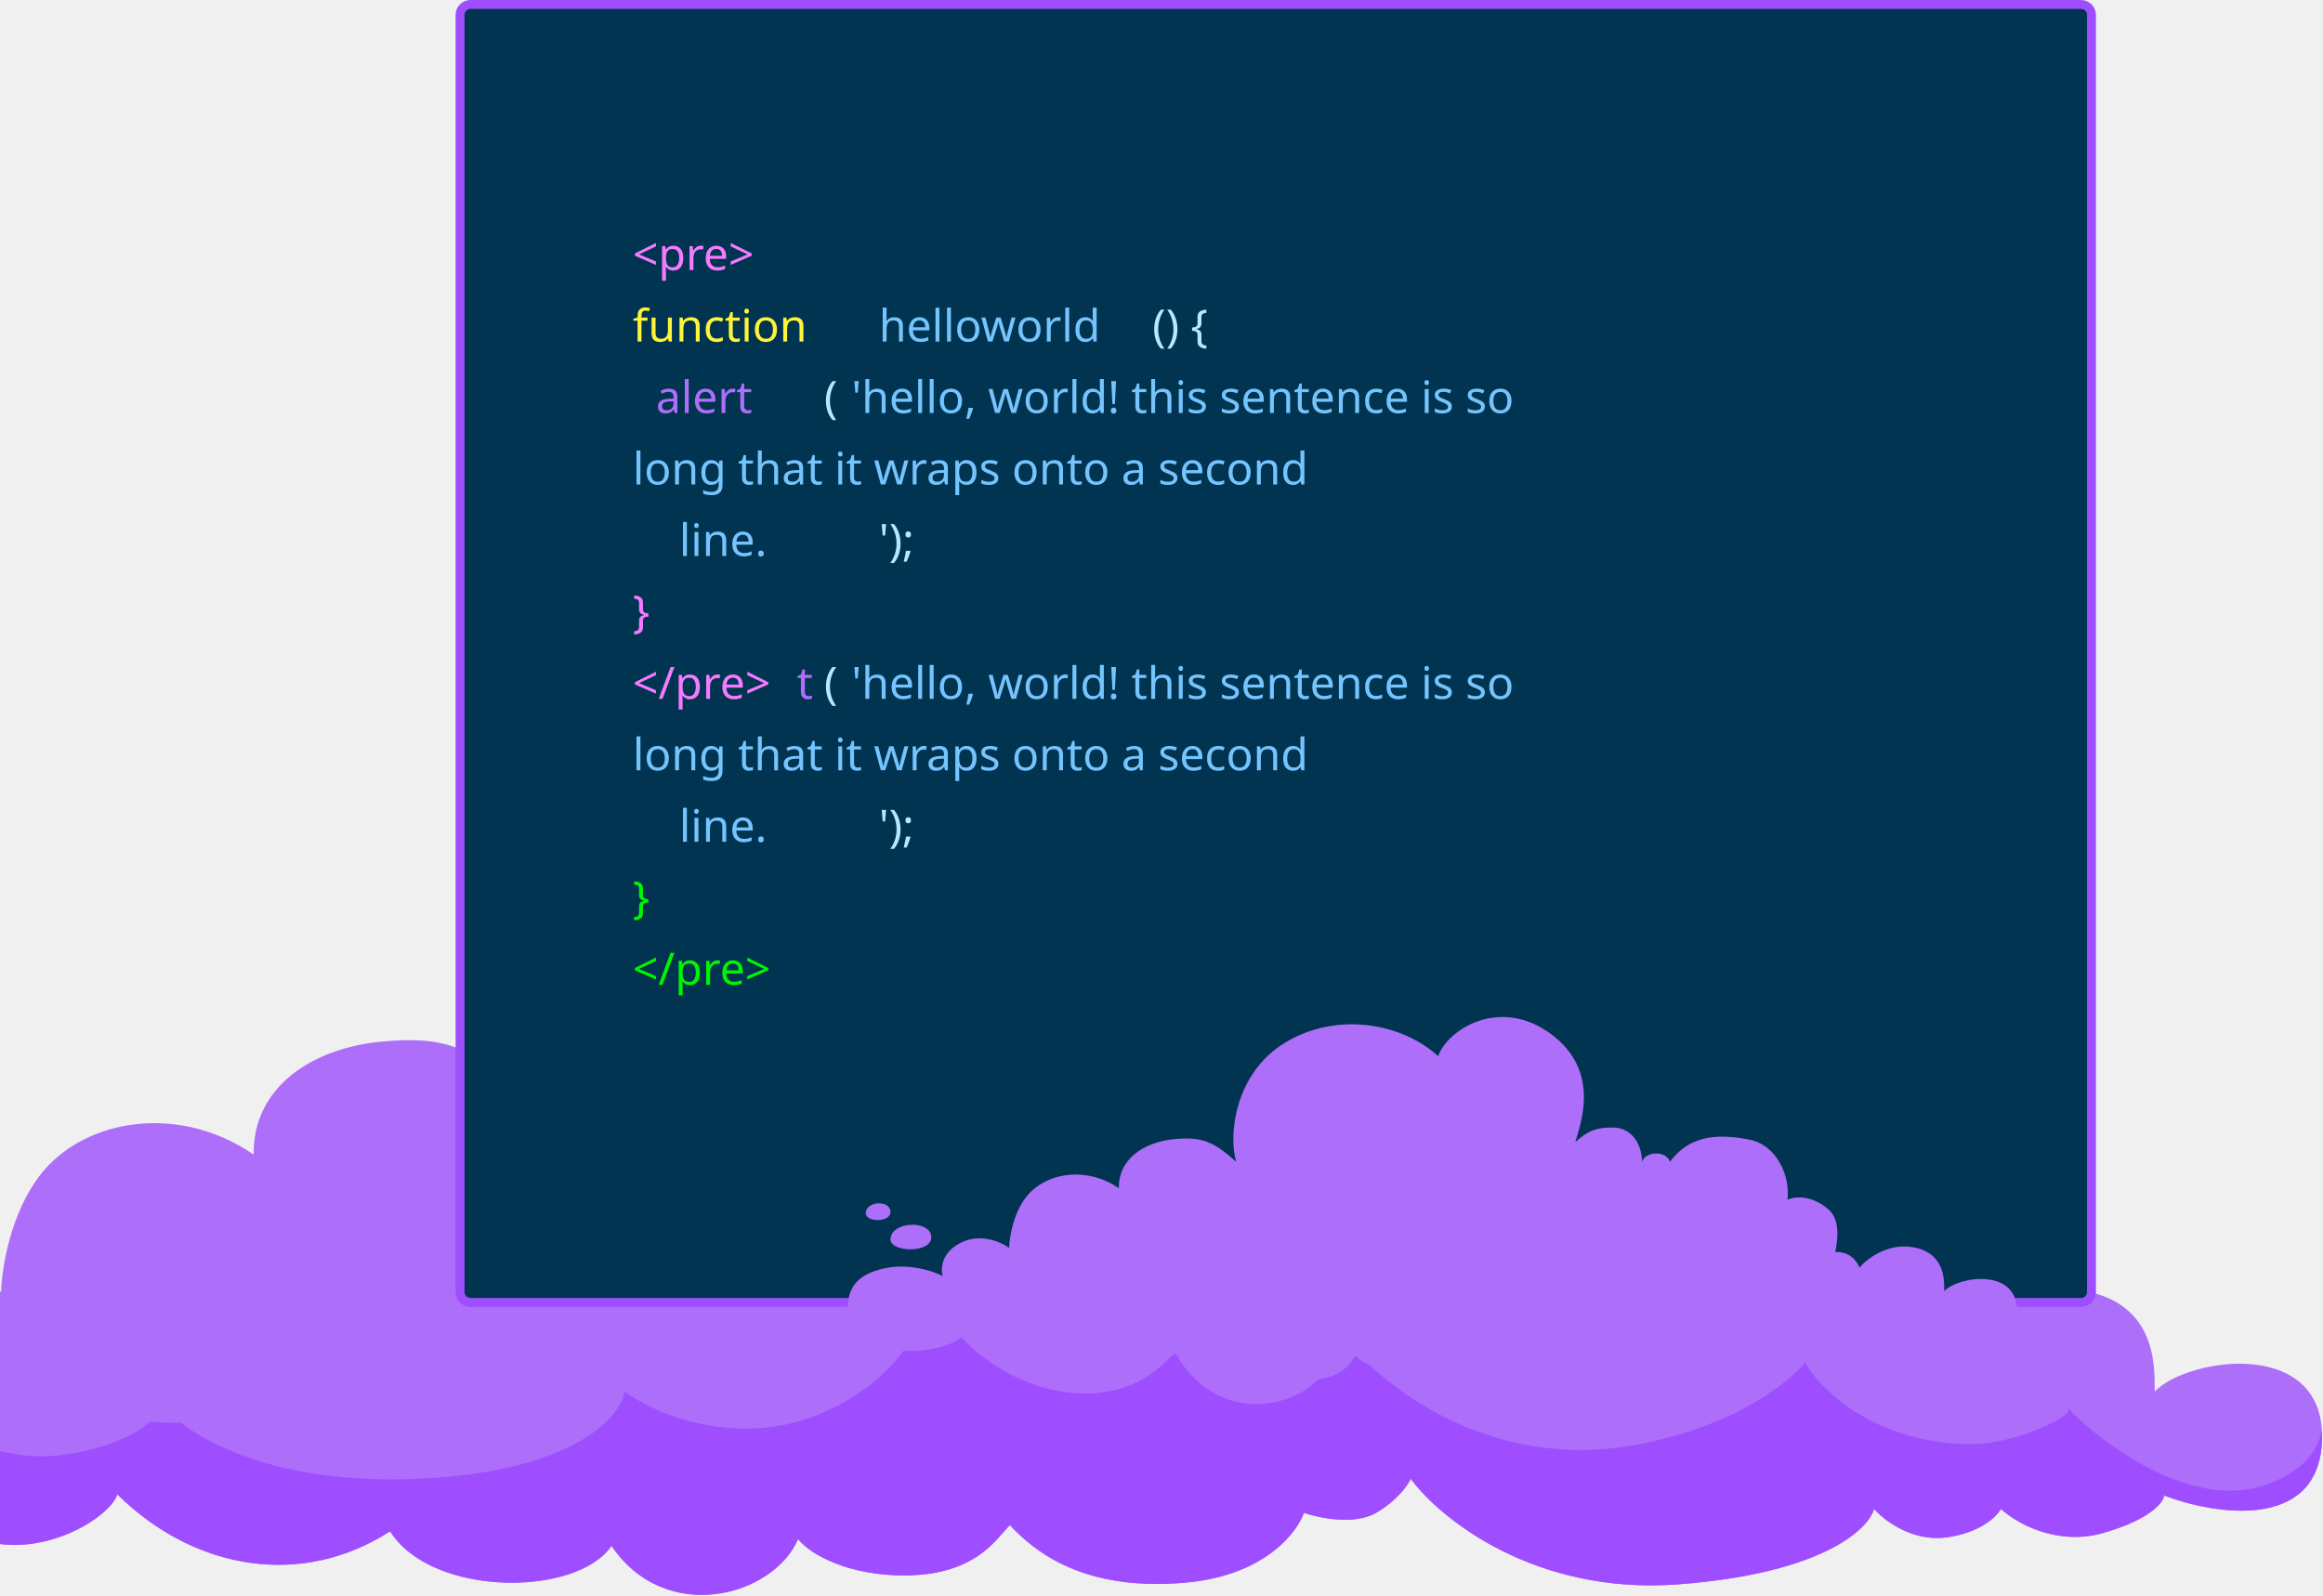
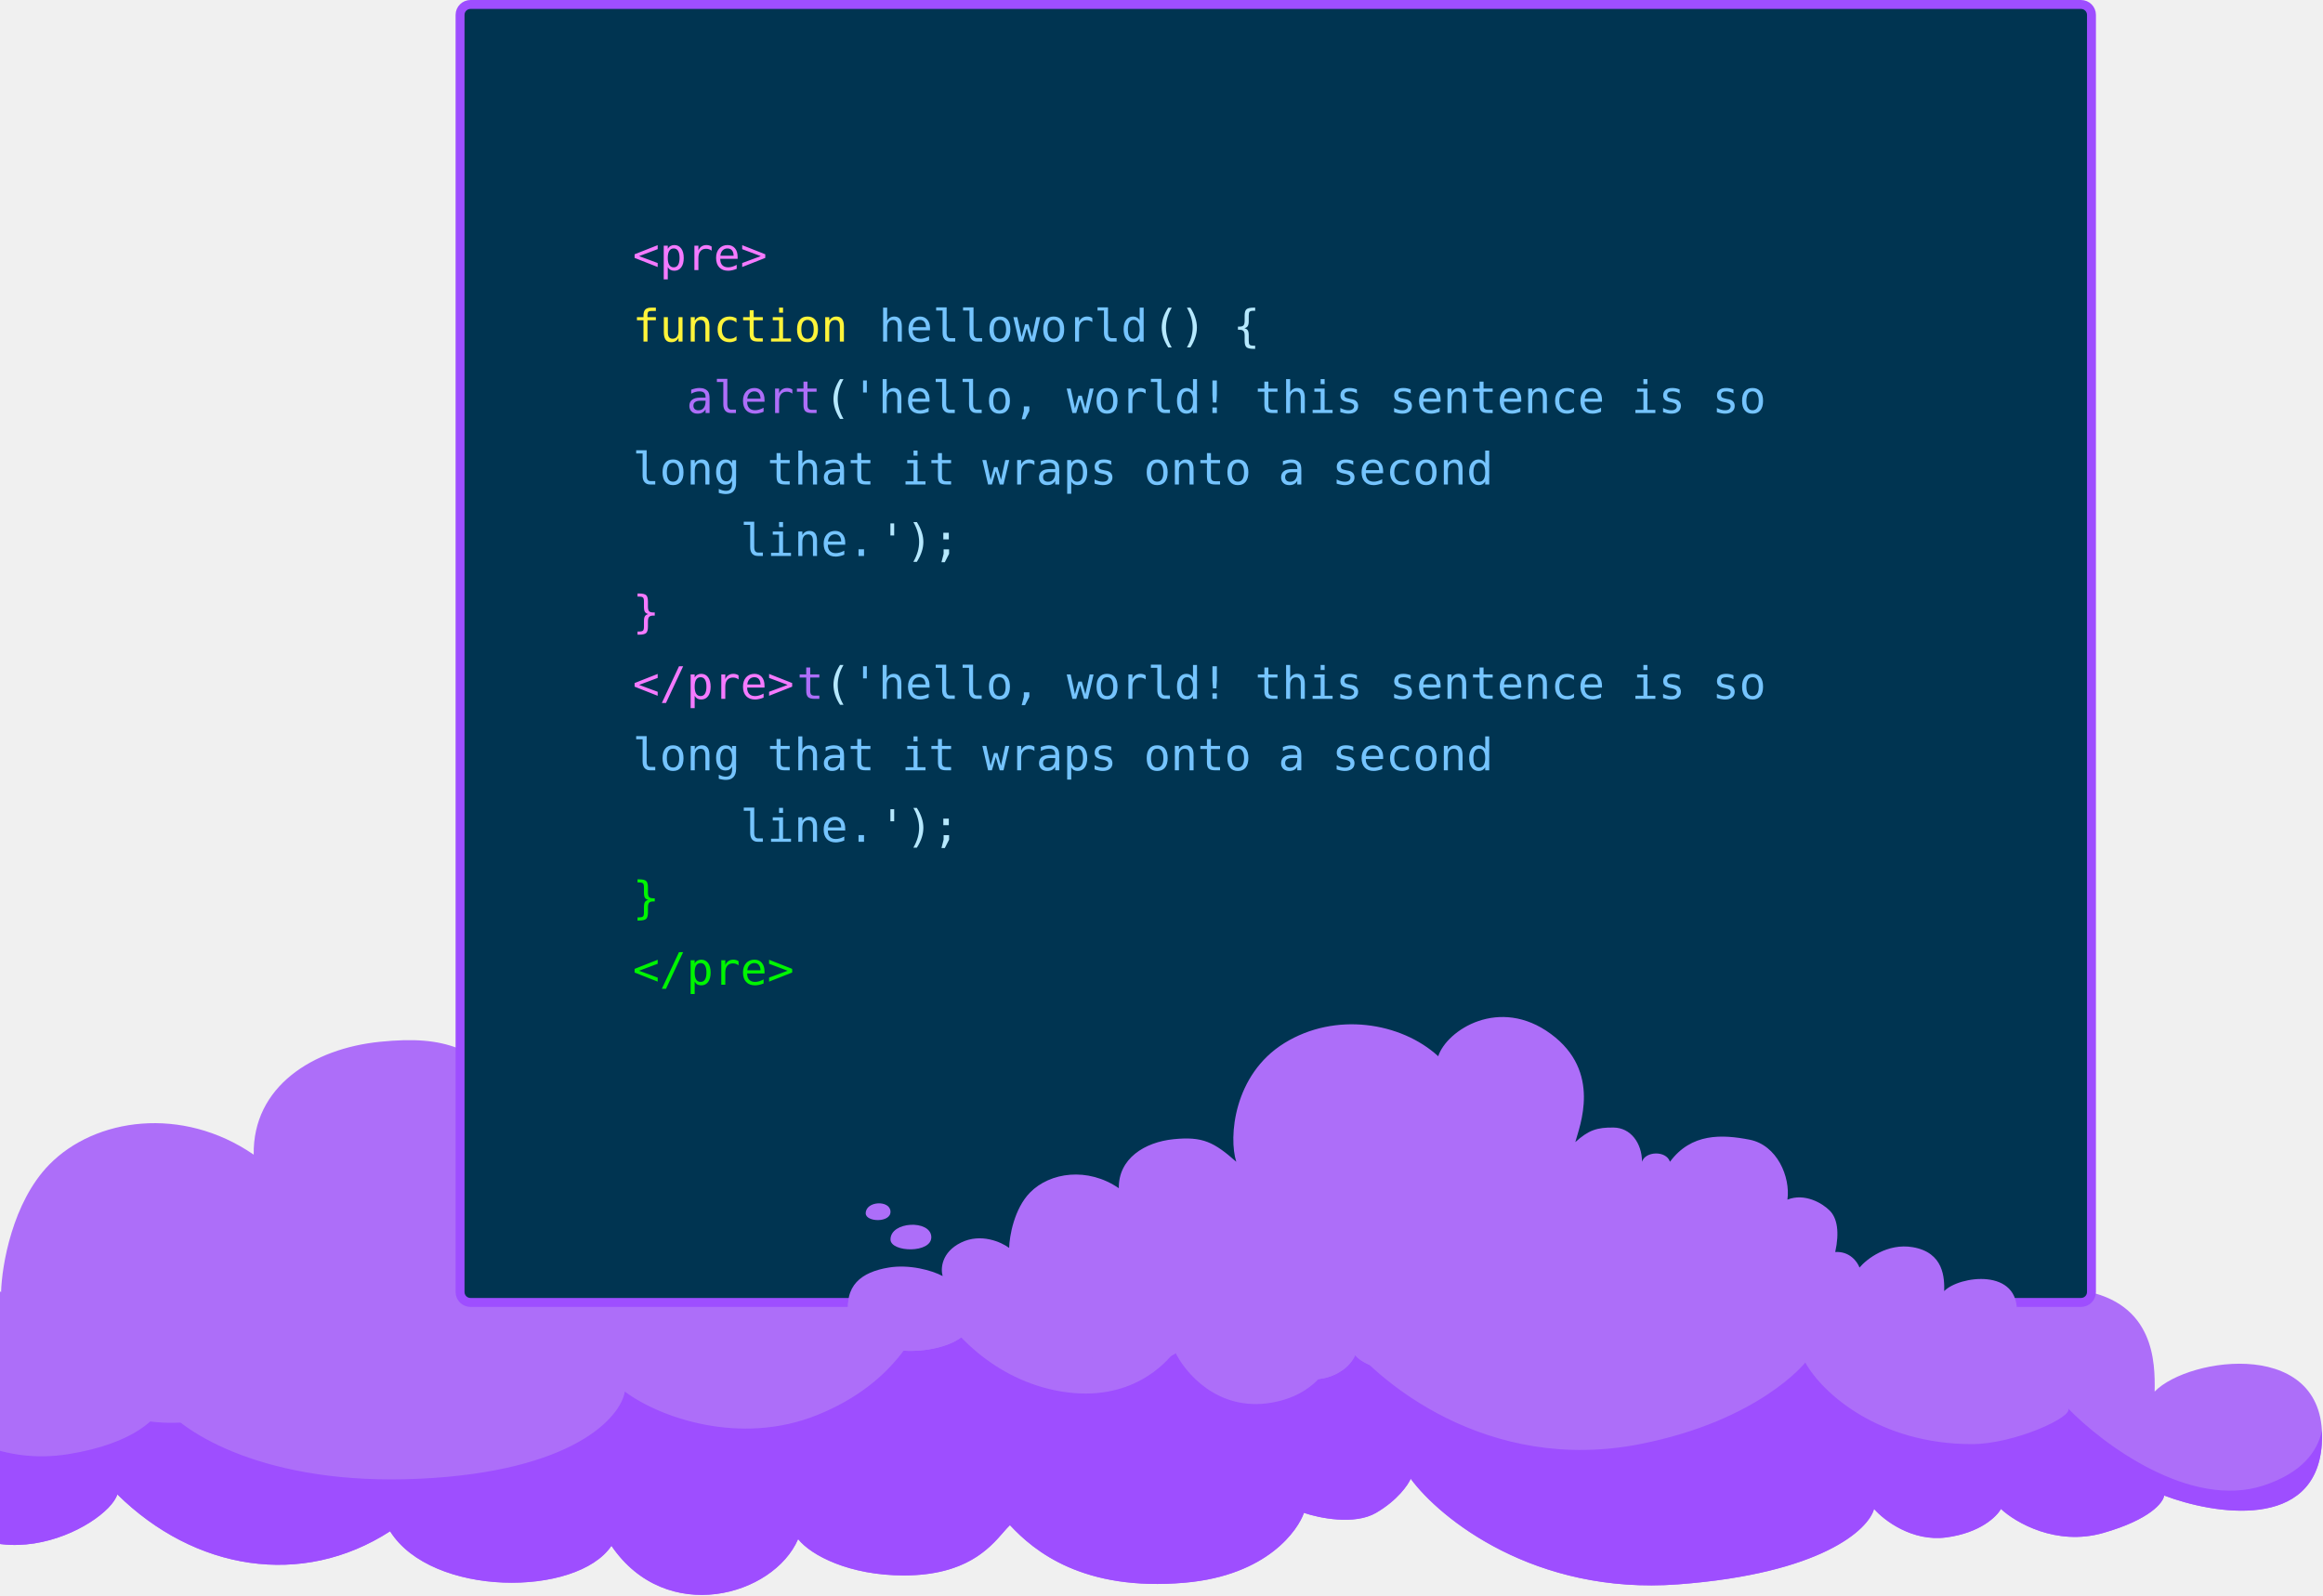
<svg xmlns="http://www.w3.org/2000/svg" width="780" height="536" viewBox="0 0 780 536" fill="none">
  <g clip-path="url(#clip0_64_2414)">
    <path d="M-29.666 495.14C-40.176 518.411 -114.495 523.666 -123.503 487.633C-127.813 462.86 -113.76 452.625 -92.725 449.16C-76.776 446.532 -59.569 451.224 -51.061 455.728C-52.688 450.223 -52.112 437.336 -36.798 429.829C-21.484 422.322 -5.644 429.454 0.361 433.958C0.612 424.95 4.19 403.78 16.501 391.169C31.891 375.404 61.168 371.275 85.19 387.79C84.815 364.894 105.083 352.134 127.604 349.88C150.125 347.627 158.758 352.134 176.024 367.338C170.018 348.762 173.772 299.959 213.183 275.562C252.595 251.164 303.454 259.424 332.168 285.699C338.924 265.43 379.462 239.156 419.249 268.433C459.036 297.71 441.394 339.935 438.204 352.134C448.338 342.938 454.907 340.686 467.856 340.874C480.806 341.061 489.626 352.509 489.814 367.338C492.066 359.271 508.394 358.33 511.396 367.338C527.912 345.005 551.746 346.131 572.953 350.26C594.161 354.389 604.67 378.976 602.231 396.617C615.555 391.362 629.068 399.244 634.886 405.062C640.704 410.88 642.58 421.577 639.202 437.154C650.463 436.404 656.406 444.847 657.97 449.162C663.537 442.531 679.552 430.094 699.07 433.398C723.468 437.526 723.655 457.605 723.468 467.364C734.916 455.541 782.21 448.972 779.582 485.193C777.48 514.17 743.424 508.652 726.658 502.271C726.408 504.586 721.966 510.341 706.202 514.845C690.437 519.35 676.737 511.342 671.857 506.775C670.481 509.34 664.876 514.845 653.465 516.347C642.055 517.848 632.571 510.591 629.256 506.775C627.379 513.719 611.577 528.508 563.382 532.111C515.188 535.715 483.496 509.966 473.674 496.641C472.798 498.705 469.245 503.885 462.038 508.089C454.832 512.293 442.896 509.841 437.828 508.089C435.952 513.594 425.778 529.093 397.854 531.548C363.699 534.551 347.245 520.976 339.112 512.218C334.671 516.409 328.042 529.109 303.454 529.109C285.257 529.109 272.363 522.415 267.984 516.91C259.726 536.052 223.695 546.187 205.303 519.162C193.667 536.428 144.872 536.428 130.982 514.282C101.33 533.425 65.296 527.42 39.398 501.896C36.019 512.781 -8.647 537.179 -29.666 495.14Z" fill="#AD6EF9" />
    <path d="M339.482 299.217C343.861 304.659 352.657 321.512 352.807 345.385C360.877 316.483 347.177 304.284 339.482 299.217Z" fill="#AD6EF9" />
    <path d="M523.403 423.457C506.622 425.704 500.407 412.813 499.387 406.045C499.726 427.274 513.742 429.819 521.714 428.336C521.901 436.219 532.974 440.347 539.355 434.717C530.722 436.031 525.842 429.087 523.403 423.457Z" fill="#AD6EF9" />
    <path fill-rule="evenodd" clip-rule="evenodd" d="M-123.501 487.635C-114.493 523.668 -40.174 518.413 -29.664 495.142C-8.645 537.181 36.021 512.783 39.4 501.898C65.299 527.421 101.332 533.427 130.984 514.284C144.874 536.43 193.669 536.43 205.305 519.164C223.697 546.189 259.728 536.054 267.986 516.912C272.365 522.417 285.259 529.111 303.456 529.111C324.297 529.111 332.235 519.987 336.875 514.654C337.71 513.695 338.437 512.859 339.114 512.22C347.247 520.978 363.701 534.553 397.856 531.55C425.78 529.095 435.954 513.596 437.83 508.091C442.898 509.843 454.834 512.295 462.04 508.091C469.247 503.887 472.8 498.707 473.676 496.643C483.498 509.968 515.189 535.717 563.384 532.113C611.579 528.51 627.381 513.721 629.258 506.777C632.573 510.593 642.057 517.85 653.467 516.349C664.878 514.847 670.483 509.342 671.859 506.777C676.739 511.344 690.439 519.352 706.204 514.847C721.968 510.343 726.41 504.588 726.66 502.273C743.426 508.654 777.482 514.172 779.584 485.195C779.703 483.555 779.72 482.003 779.642 480.535C778.108 487.6 772.787 494.705 760.068 498.893C735.445 507.001 706.018 485.005 694.382 472.994C696.509 475.747 676.366 485.005 662.102 485.005C631.028 485.005 611.931 467.989 606.176 457.605C606.176 457.605 590.786 477.123 550.624 485.005C499.648 495.01 462.167 464.361 449.656 447.095C449.531 453.851 444.776 468.115 426.76 471.117C408.743 474.12 397.733 460.858 394.48 453.851C391.477 457.73 379.841 471.117 356.57 467.364C333.695 463.674 317.909 446.47 313.029 435.084C312.895 435.428 312.753 435.801 312.6 436.202C309.463 444.414 301.925 464.152 274.369 475.246C248.381 485.709 221.32 475.997 209.809 467.364C208.308 476.122 192.393 494.239 140.745 496.641C89.097 499.043 61.672 481.127 54.415 471.868C53.289 475.872 45.407 484.78 22.886 488.383C0.365 491.987 -16.025 481.127 -21.405 475.246C-22.406 478.374 -35.293 494.764 -66.071 496.641C-99.785 498.697 -118.022 487.022 -124.155 476.126C-124.44 479.561 -124.241 483.384 -123.501 487.635Z" fill="#9E4EFF" />
    <path d="M184.281 382.156C192.977 398.109 208.679 426.635 256.723 420.629C232.326 432.077 189.911 428.699 184.281 382.156Z" fill="#AD6EF9" />
    <path d="M58.478 477.845C79.909 477.527 92.118 465.591 95.543 459.663C68.847 479.101 35.773 468.956 22.574 461.453C25.612 467.05 37.047 478.163 58.478 477.845Z" fill="#AD6EF9" />
    <rect x="154.475" y="1.5" width="547.785" height="435.922" rx="3.5" fill="#003451" stroke="#9E4EFF" stroke-width="3" />
-     <text fill="#75C4FE" xml:space="preserve" style="white-space: pre" font-family="Space Mono" font-size="15" letter-spacing="0em">
+     <text fill="#75C4FE" xml:space="preserve" style="white-space: pre" font-family="'Roboto Mono', monospace" font-size="15" letter-spacing="0em">
      <tspan x="295.103" y="114.712">helloworld</tspan>
      <tspan x="285.918" y="138.712">'hello, world! this sentence is so </tspan>
      <tspan x="212.441" y="162.712">long that it wraps onto a second
</tspan>
      <tspan x="212.441" y="186.712">    line.</tspan>
      <tspan x="285.918" y="234.712">'hello, world! this sentence is so </tspan>
      <tspan x="212.441" y="258.712">long that it wraps onto a second
</tspan>
      <tspan x="212.441" y="282.712">    line.</tspan>
    </text>
-     <text fill="#B6E9FF" xml:space="preserve" style="white-space: pre" font-family="Space Mono" font-size="15" letter-spacing="0em">
+     <text fill="#B6E9FF" xml:space="preserve" style="white-space: pre" font-family="'Roboto Mono', monospace" font-size="15" letter-spacing="0em">
      <tspan x="285.918" y="114.712"> </tspan>
      <tspan x="386.948" y="114.712">() {
</tspan>
      <tspan x="276.733" y="138.712">(</tspan>
      <tspan x="295.103" y="186.712">');
</tspan>
      <tspan x="276.733" y="234.712">(</tspan>
      <tspan x="295.103" y="282.712">');
</tspan>
    </text>
-     <text fill="#FFF43A" xml:space="preserve" style="white-space: pre" font-family="Space Mono" font-size="15" letter-spacing="0em">
+     <text fill="#FFF43A" xml:space="preserve" style="white-space: pre" font-family="'Roboto Mono', monospace" font-size="15" letter-spacing="0em">
      <tspan x="212.441" y="114.712">function</tspan>
    </text>
-     <text fill="#AD6EF9" xml:space="preserve" style="white-space: pre" font-family="Space Mono" font-size="15" letter-spacing="0em">
+     <text fill="#AD6EF9" xml:space="preserve" style="white-space: pre" font-family="'Roboto Mono', monospace" font-size="15" letter-spacing="0em">
      <tspan x="212.441" y="138.712">  alert</tspan>
      <tspan x="267.549" y="234.712">t</tspan>
    </text>
-     <text fill="#F57AFF" xml:space="preserve" style="white-space: pre" font-family="Space Mono" font-size="15" letter-spacing="0em">
+     <text fill="#F57AFF" xml:space="preserve" style="white-space: pre" font-family="'Roboto Mono', monospace" font-size="15" letter-spacing="0em">
      <tspan x="212.441" y="90.712">&lt;pre&gt;
</tspan>
      <tspan x="212.441" y="210.712">}
</tspan>
      <tspan x="212.441" y="234.712">&lt;/pre&gt; </tspan>
    </text>
-     <text fill="#00F500" xml:space="preserve" style="white-space: pre" font-family="Space Mono" font-size="15" letter-spacing="0em">
+     <text fill="#00F500" xml:space="preserve" style="white-space: pre" font-family="'Roboto Mono', monospace" font-size="15" letter-spacing="0em">
      <tspan x="212.441" y="306.712">}
</tspan>
      <tspan x="212.441" y="330.712">&lt;/pre&gt;</tspan>
    </text>
    <path d="M325.799 445.669C321.236 455.774 288.966 458.055 285.055 442.41C283.183 431.653 289.285 427.209 298.419 425.704C305.344 424.564 312.815 426.601 316.509 428.557C315.803 426.166 316.053 420.571 322.702 417.311C329.352 414.052 336.229 417.148 338.837 419.104C338.946 415.192 340.499 406.001 345.845 400.524C352.527 393.679 365.239 391.887 375.67 399.058C375.507 389.116 384.308 383.576 394.086 382.597C403.865 381.618 407.613 383.576 415.11 390.177C412.503 382.112 414.132 360.921 431.245 350.328C448.358 339.734 470.441 343.321 482.909 354.729C485.842 345.928 503.444 334.52 520.719 347.232C537.995 359.944 530.335 378.279 528.95 383.576C533.35 379.583 536.202 378.605 541.825 378.686C547.447 378.768 551.277 383.739 551.359 390.177C552.337 386.674 559.426 386.266 560.73 390.177C567.901 380.48 578.25 380.969 587.458 382.762C596.666 384.555 601.23 395.23 600.17 402.89C605.956 400.608 611.823 404.031 614.349 406.557C616.876 409.083 617.69 413.728 616.224 420.492C621.113 420.166 623.693 423.832 624.373 425.705C626.79 422.826 633.744 417.426 642.219 418.86C652.812 420.653 652.894 429.371 652.812 433.609C657.783 428.475 678.318 425.623 677.177 441.35C676.264 453.932 661.477 451.536 654.197 448.766C654.089 449.771 652.16 452.27 645.315 454.225C638.47 456.181 632.521 452.704 630.403 450.721C629.805 451.835 627.371 454.225 622.417 454.877C617.462 455.529 613.344 452.378 611.905 450.721C611.09 453.736 604.229 460.158 583.302 461.722C562.376 463.287 548.615 452.107 544.351 446.321C543.971 447.217 542.428 449.466 539.299 451.292C536.169 453.117 530.987 452.052 528.787 451.292C527.972 453.682 523.554 460.412 511.43 461.478C496.6 462.782 489.455 456.887 485.924 453.084C483.995 454.904 481.117 460.418 470.441 460.418C462.54 460.418 456.941 457.512 455.039 455.122C451.454 463.434 435.809 467.834 427.823 456.1C422.771 463.597 401.584 463.597 395.553 453.981C382.678 462.293 367.032 459.685 355.787 448.603C354.32 453.329 334.926 463.922 325.799 445.669Z" fill="#AD6EF9" />
    <path d="M486.084 360.6C487.985 362.963 491.804 370.28 491.87 380.646C495.374 368.097 489.425 362.8 486.084 360.6Z" fill="#AD6EF9" />
    <path d="M565.943 414.545C558.656 415.521 555.958 409.923 555.515 406.985C555.662 416.202 561.748 417.308 565.209 416.664C565.291 420.086 570.099 421.879 572.869 419.434C569.121 420.005 567.002 416.99 565.943 414.545Z" fill="#AD6EF9" />
    <path fill-rule="evenodd" clip-rule="evenodd" d="M285.057 442.406C288.968 458.051 321.237 455.77 325.801 445.665C334.928 463.919 354.322 453.325 355.789 448.599C367.034 459.681 382.68 462.289 395.555 453.977C401.586 463.593 422.773 463.593 427.825 456.096C435.811 467.83 451.456 463.43 455.041 455.118C456.943 457.508 462.541 460.415 470.443 460.415C479.492 460.415 482.939 456.453 484.953 454.137C485.316 453.721 485.632 453.358 485.926 453.081C489.457 456.883 496.602 462.778 511.431 461.474C523.556 460.408 527.974 453.678 528.789 451.288C530.989 452.048 536.171 453.113 539.301 451.288C542.43 449.462 543.973 447.213 544.353 446.317C548.617 452.103 562.378 463.283 583.304 461.718C604.231 460.154 611.092 453.732 611.907 450.717C613.346 452.374 617.464 455.525 622.419 454.873C627.373 454.221 629.807 451.831 630.405 450.717C632.523 452.7 638.472 456.177 645.317 454.221C652.162 452.266 654.091 449.767 654.199 448.762C661.479 451.532 676.266 453.928 677.179 441.346C677.23 440.637 677.238 439.966 677.205 439.331C676.537 442.396 674.226 445.479 668.707 447.296C658.015 450.816 645.238 441.266 640.186 436.051C641.109 437.246 632.363 441.266 626.17 441.266C612.677 441.266 604.385 433.877 601.886 429.368C601.886 429.368 595.204 437.843 577.766 441.266C555.631 445.61 539.357 432.302 533.925 424.805C533.87 427.739 531.806 433.932 523.983 435.236C516.16 436.539 511.38 430.781 509.967 427.739C508.663 429.423 503.611 435.236 493.507 433.606C483.574 432.004 476.72 424.533 474.601 419.59C474.543 419.739 474.481 419.901 474.415 420.075C473.053 423.641 469.78 432.211 457.815 437.028C446.531 441.571 434.78 437.354 429.783 433.606C429.131 437.409 422.22 445.275 399.795 446.318C377.369 447.361 365.461 439.582 362.31 435.562C361.821 437.3 358.399 441.168 348.62 442.733C338.841 444.297 331.725 439.582 329.389 437.028C328.954 438.387 323.359 445.503 309.994 446.318C295.353 447.211 287.434 442.139 284.773 437.408C284.649 438.899 284.735 440.559 285.057 442.406Z" fill="#AD6EF9" />
    <path d="M418.695 396.611C422.471 403.538 429.289 415.924 450.15 413.316C439.556 418.287 421.14 416.82 418.695 396.611Z" fill="#AD6EF9" />
    <path d="M364.072 438.159C373.378 438.021 378.679 432.838 380.166 430.264C368.575 438.705 354.214 434.299 348.483 431.042C349.802 433.472 354.767 438.297 364.072 438.159Z" fill="#AD6EF9" />
    <path d="M299.006 416.27C299.006 420.662 313.037 421.044 312.703 415.315C312.369 409.586 299.006 410.159 299.006 416.27Z" fill="#AD6EF9" />
    <path d="M290.682 407.502C290.682 410.496 299.205 410.756 299.002 406.851C298.799 402.945 290.682 403.336 290.682 407.502Z" fill="#AD6EF9" />
  </g>
  <defs>
    <clipPath id="clip0_64_2414">
      <rect width="780" height="536" fill="white" />
    </clipPath>
  </defs>
</svg>
